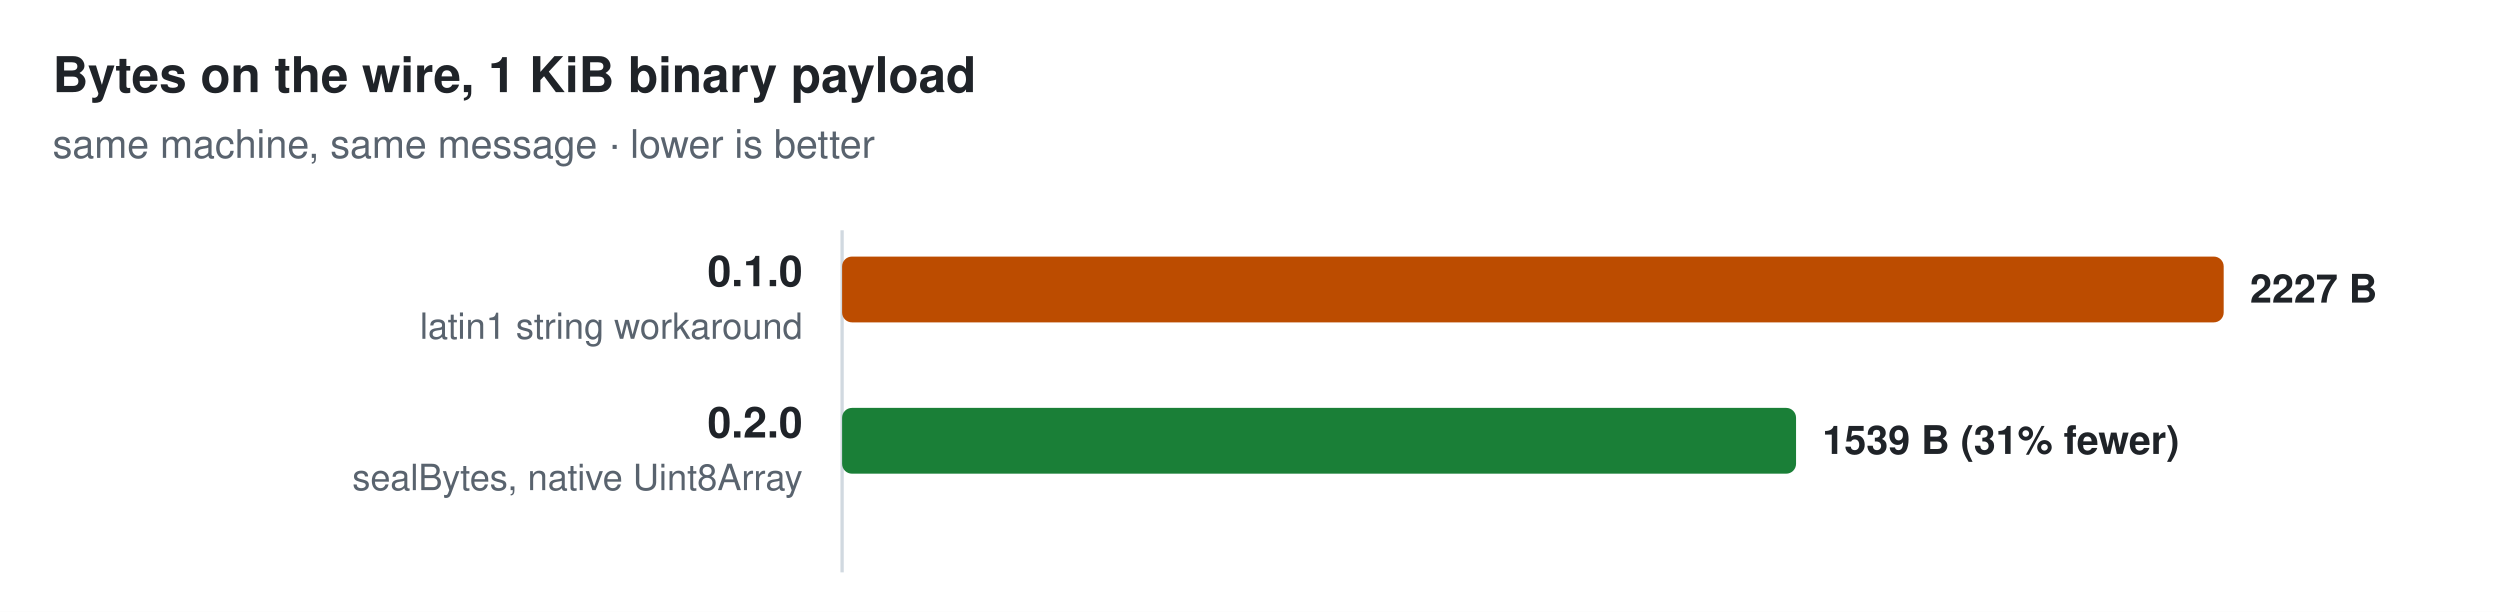
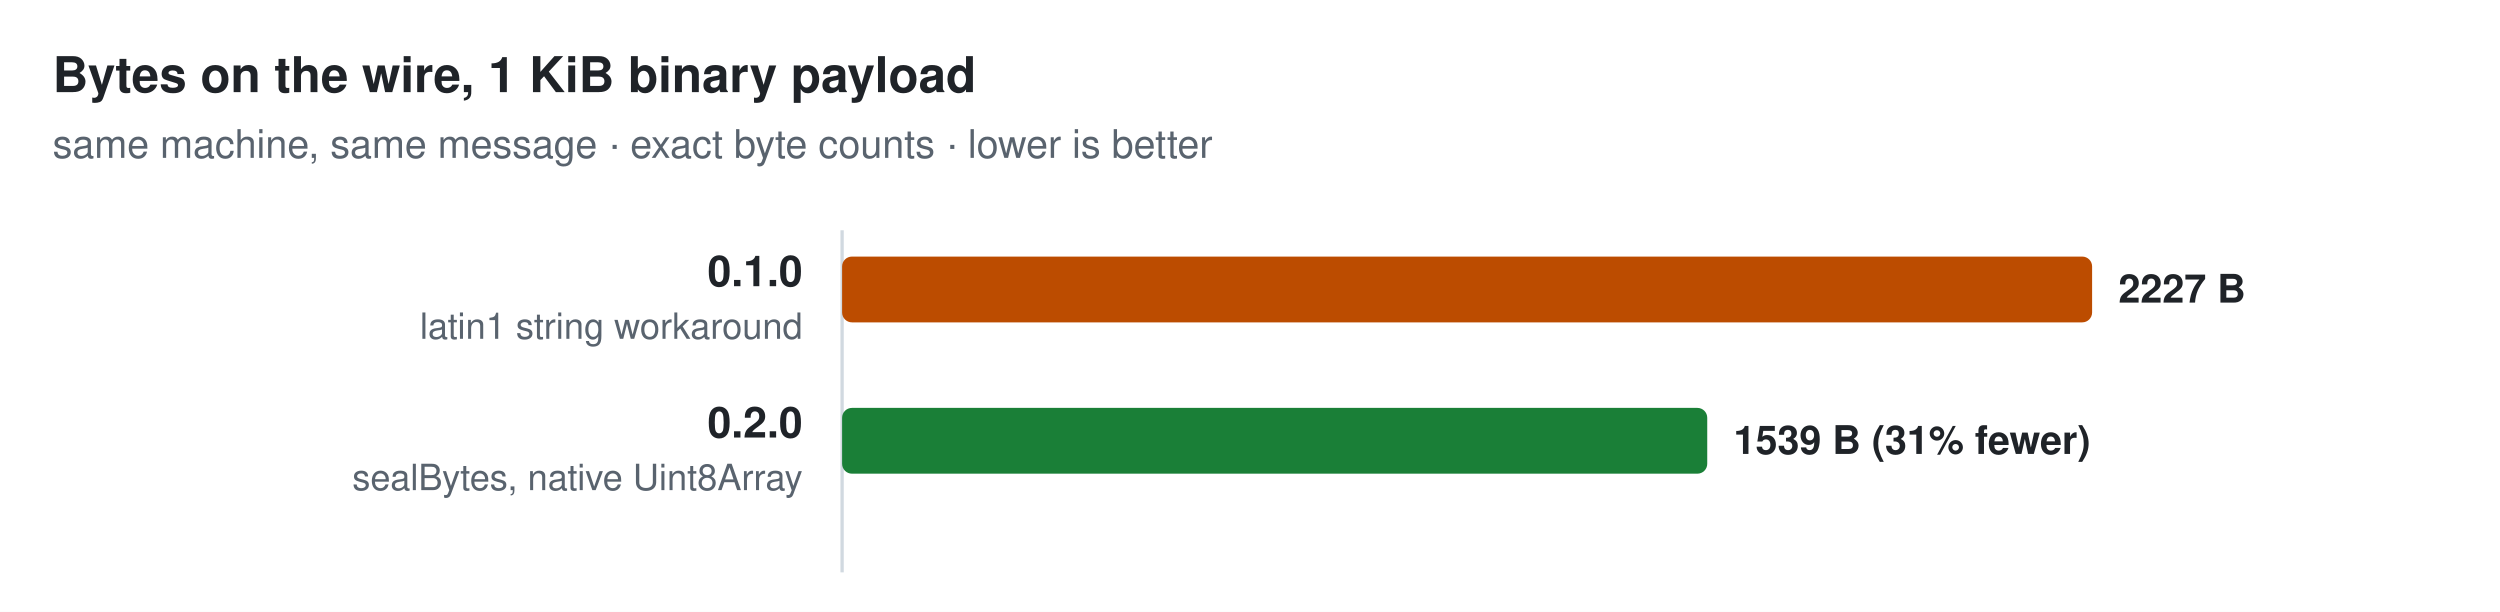
- <svg xmlns="http://www.w3.org/2000/svg" width="760" height="186" viewBox="0 0 760 186" role="img" aria-label="Bytes on the wire for a 1 KiB binary payload: 0.1.0 latin1 workaround 2227 bytes, 0.2.0 sealBytes 1539 bytes, 31 percent fewer">
+ <svg xmlns="http://www.w3.org/2000/svg" width="760" height="186" viewBox="0 0 760 186" role="img" aria-label="Bytes on the wire for a 1 KiB binary payload: 0.1.0 latin1 string workaround 2227 bytes, 0.2.0 sealBytes, native Uint8Array 1539 bytes, 31 percent fewer. Exact byte counts, not timings, measured against the published tarballs.">
  <rect width="760" height="186" fill="#ffffff" />
  <text x="16" y="28" font-family="-apple-system,BlinkMacSystemFont,'Segoe UI',Helvetica,Arial,sans-serif" font-size="15" font-weight="700" fill="#1f2328">Bytes on the wire, 1 KiB binary payload</text>
-   <text x="16" y="48" font-family="-apple-system,BlinkMacSystemFont,'Segoe UI',Helvetica,Arial,sans-serif" font-size="12" fill="#59636e">same machine, same message · lower is better</text>
+   <text x="16" y="48" font-family="-apple-system,BlinkMacSystemFont,'Segoe UI',Helvetica,Arial,sans-serif" font-size="12" fill="#59636e">same machine, same message · exact byte counts · lower is better</text>
  <line x1="256" y1="70" x2="256" y2="174" stroke="#d1d9e0" stroke-width="1" />
  <text x="244" y="87" text-anchor="end" font-family="-apple-system,BlinkMacSystemFont,'Segoe UI',Helvetica,Arial,sans-serif" font-size="13" font-weight="600" fill="#1f2328">0.1.0</text>
  <text x="244" y="103" text-anchor="end" font-family="-apple-system,BlinkMacSystemFont,'Segoe UI',Helvetica,Arial,sans-serif" font-size="11" fill="#59636e">latin1 string workaround</text>
-   <rect x="256" y="78" width="420" height="20" rx="3" fill="#bc4c00" />
-   <text x="684" y="92" font-family="-apple-system,BlinkMacSystemFont,'Segoe UI',Helvetica,Arial,sans-serif" font-size="12" font-weight="600" fill="#1f2328">2227 B</text>
+   <rect x="256" y="78" width="380" height="20" rx="3" fill="#bc4c00" />
+   <text x="644" y="92" font-family="-apple-system,BlinkMacSystemFont,'Segoe UI',Helvetica,Arial,sans-serif" font-size="12" font-weight="600" fill="#1f2328">2227 B</text>
  <text x="244" y="133" text-anchor="end" font-family="-apple-system,BlinkMacSystemFont,'Segoe UI',Helvetica,Arial,sans-serif" font-size="13" font-weight="600" fill="#1f2328">0.2.0</text>
  <text x="244" y="149" text-anchor="end" font-family="-apple-system,BlinkMacSystemFont,'Segoe UI',Helvetica,Arial,sans-serif" font-size="11" fill="#59636e">sealBytes, native Uint8Array</text>
-   <rect x="256" y="124" width="290" height="20" rx="3" fill="#1a7f37" />
-   <text x="554" y="138" font-family="-apple-system,BlinkMacSystemFont,'Segoe UI',Helvetica,Arial,sans-serif" font-size="12" font-weight="600" fill="#1f2328">1539 B  (31% fewer)</text>
+   <rect x="256" y="124" width="263" height="20" rx="3" fill="#1a7f37" />
+   <text x="527" y="138" font-family="-apple-system,BlinkMacSystemFont,'Segoe UI',Helvetica,Arial,sans-serif" font-size="12" font-weight="600" fill="#1f2328">1539 B  (31% fewer)</text>
</svg>
